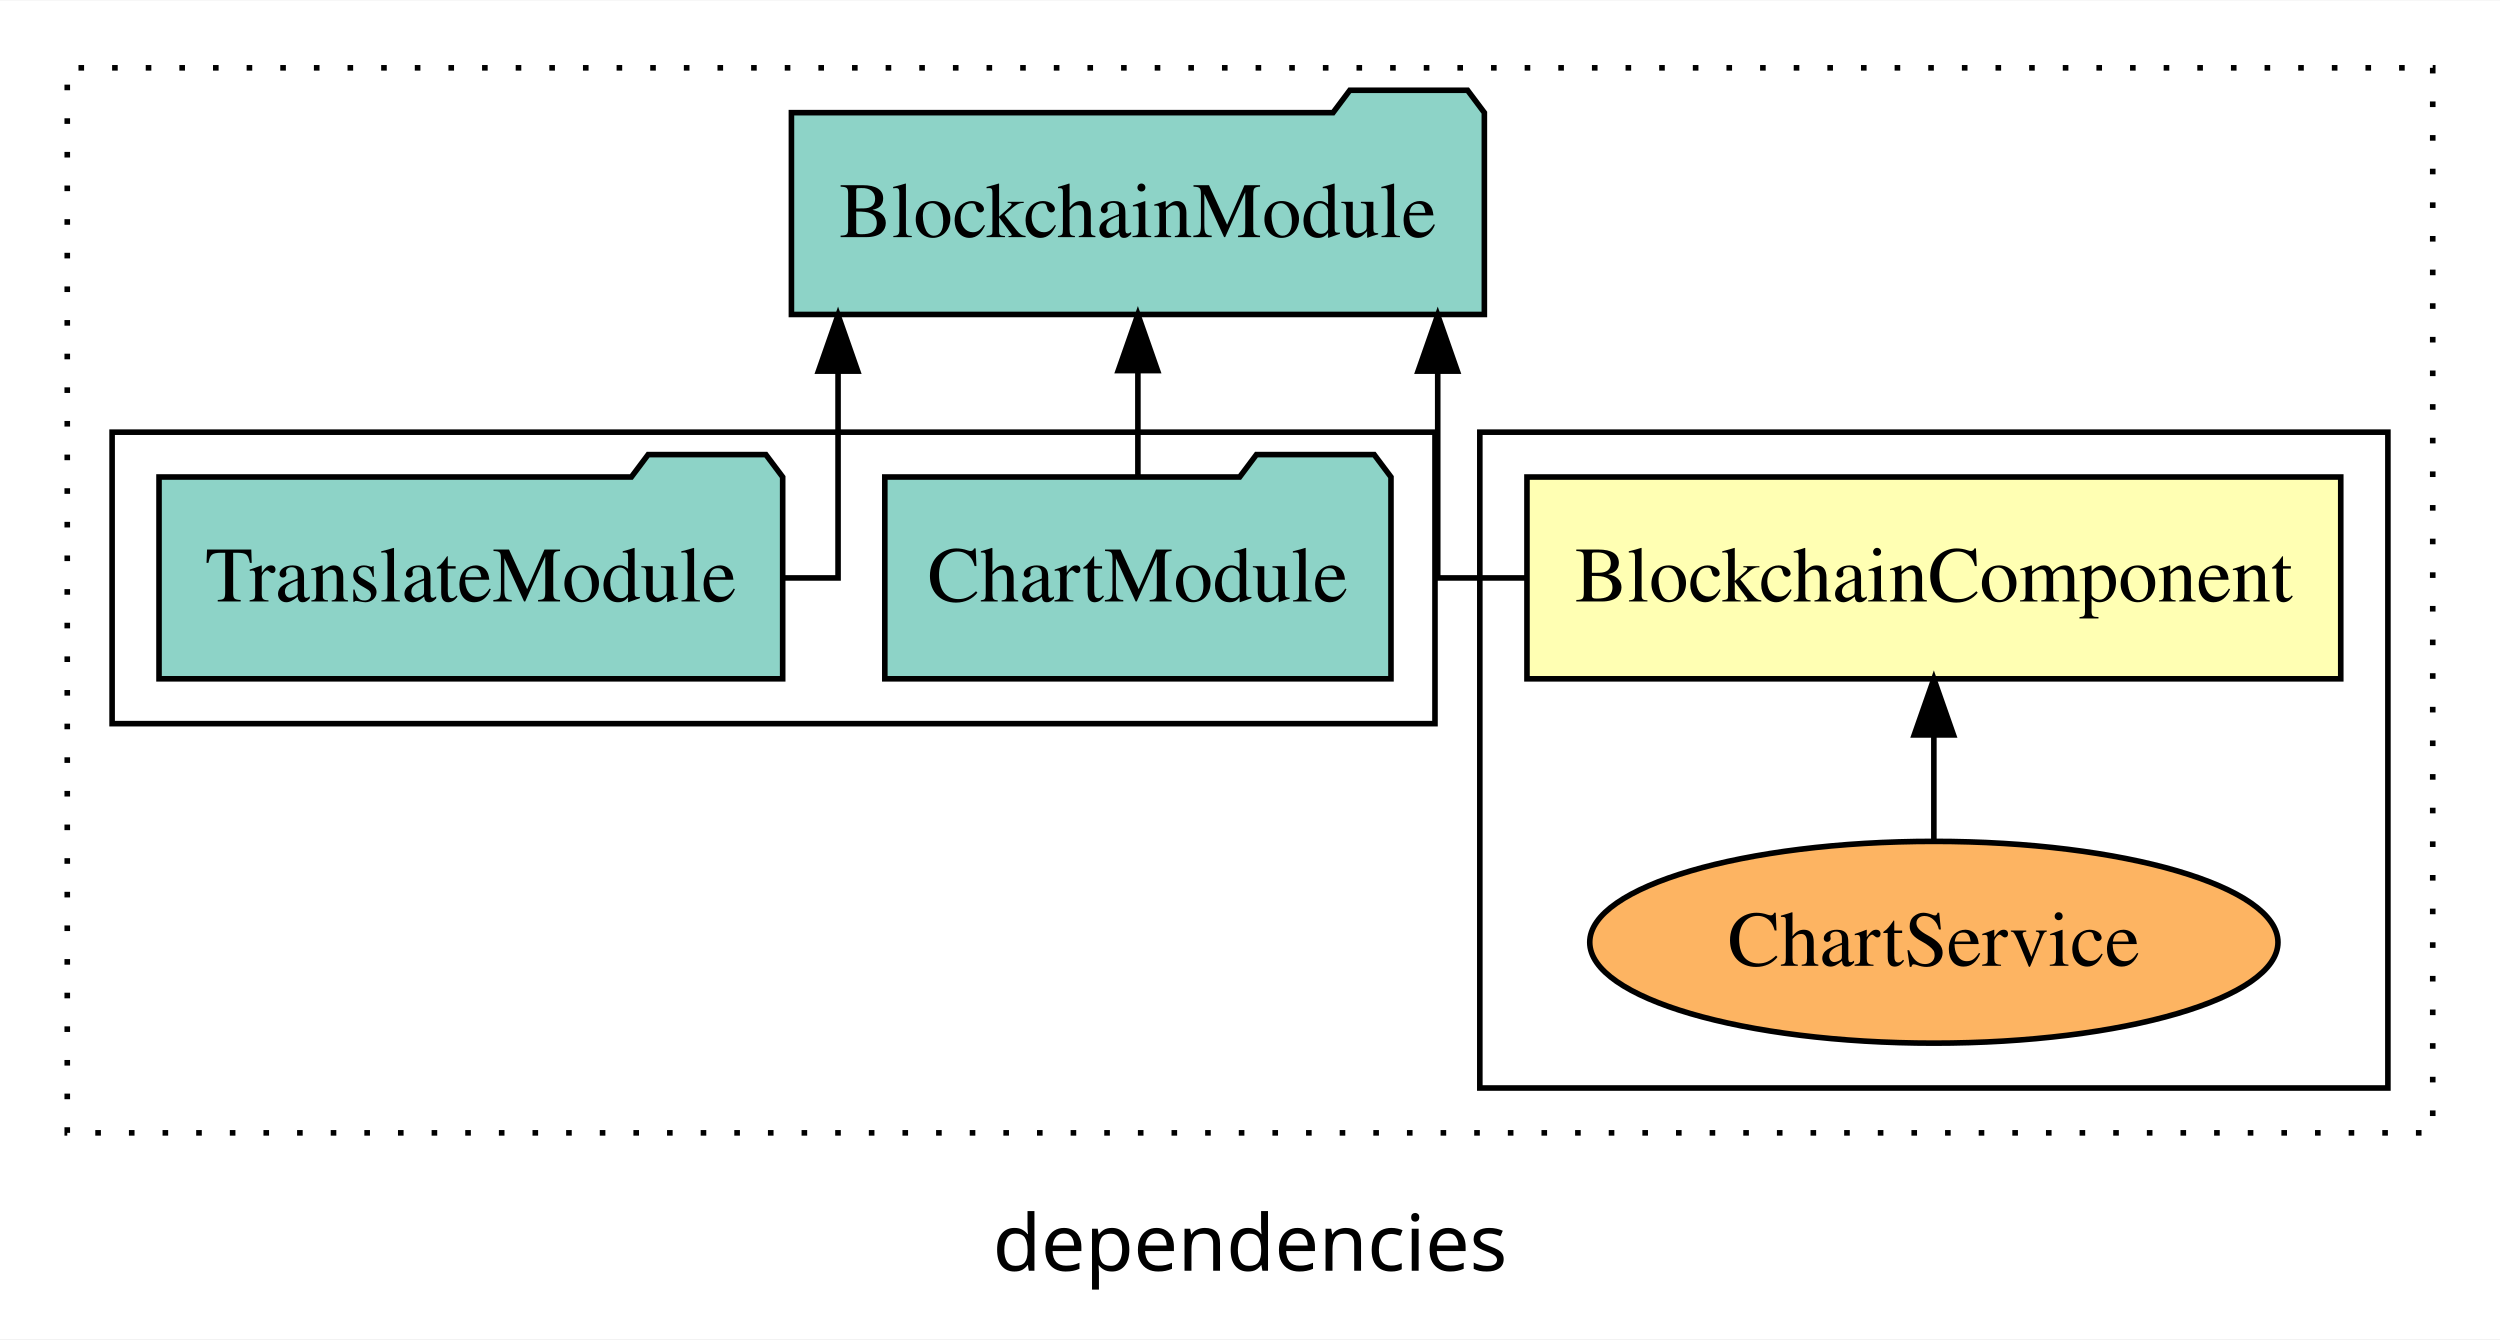
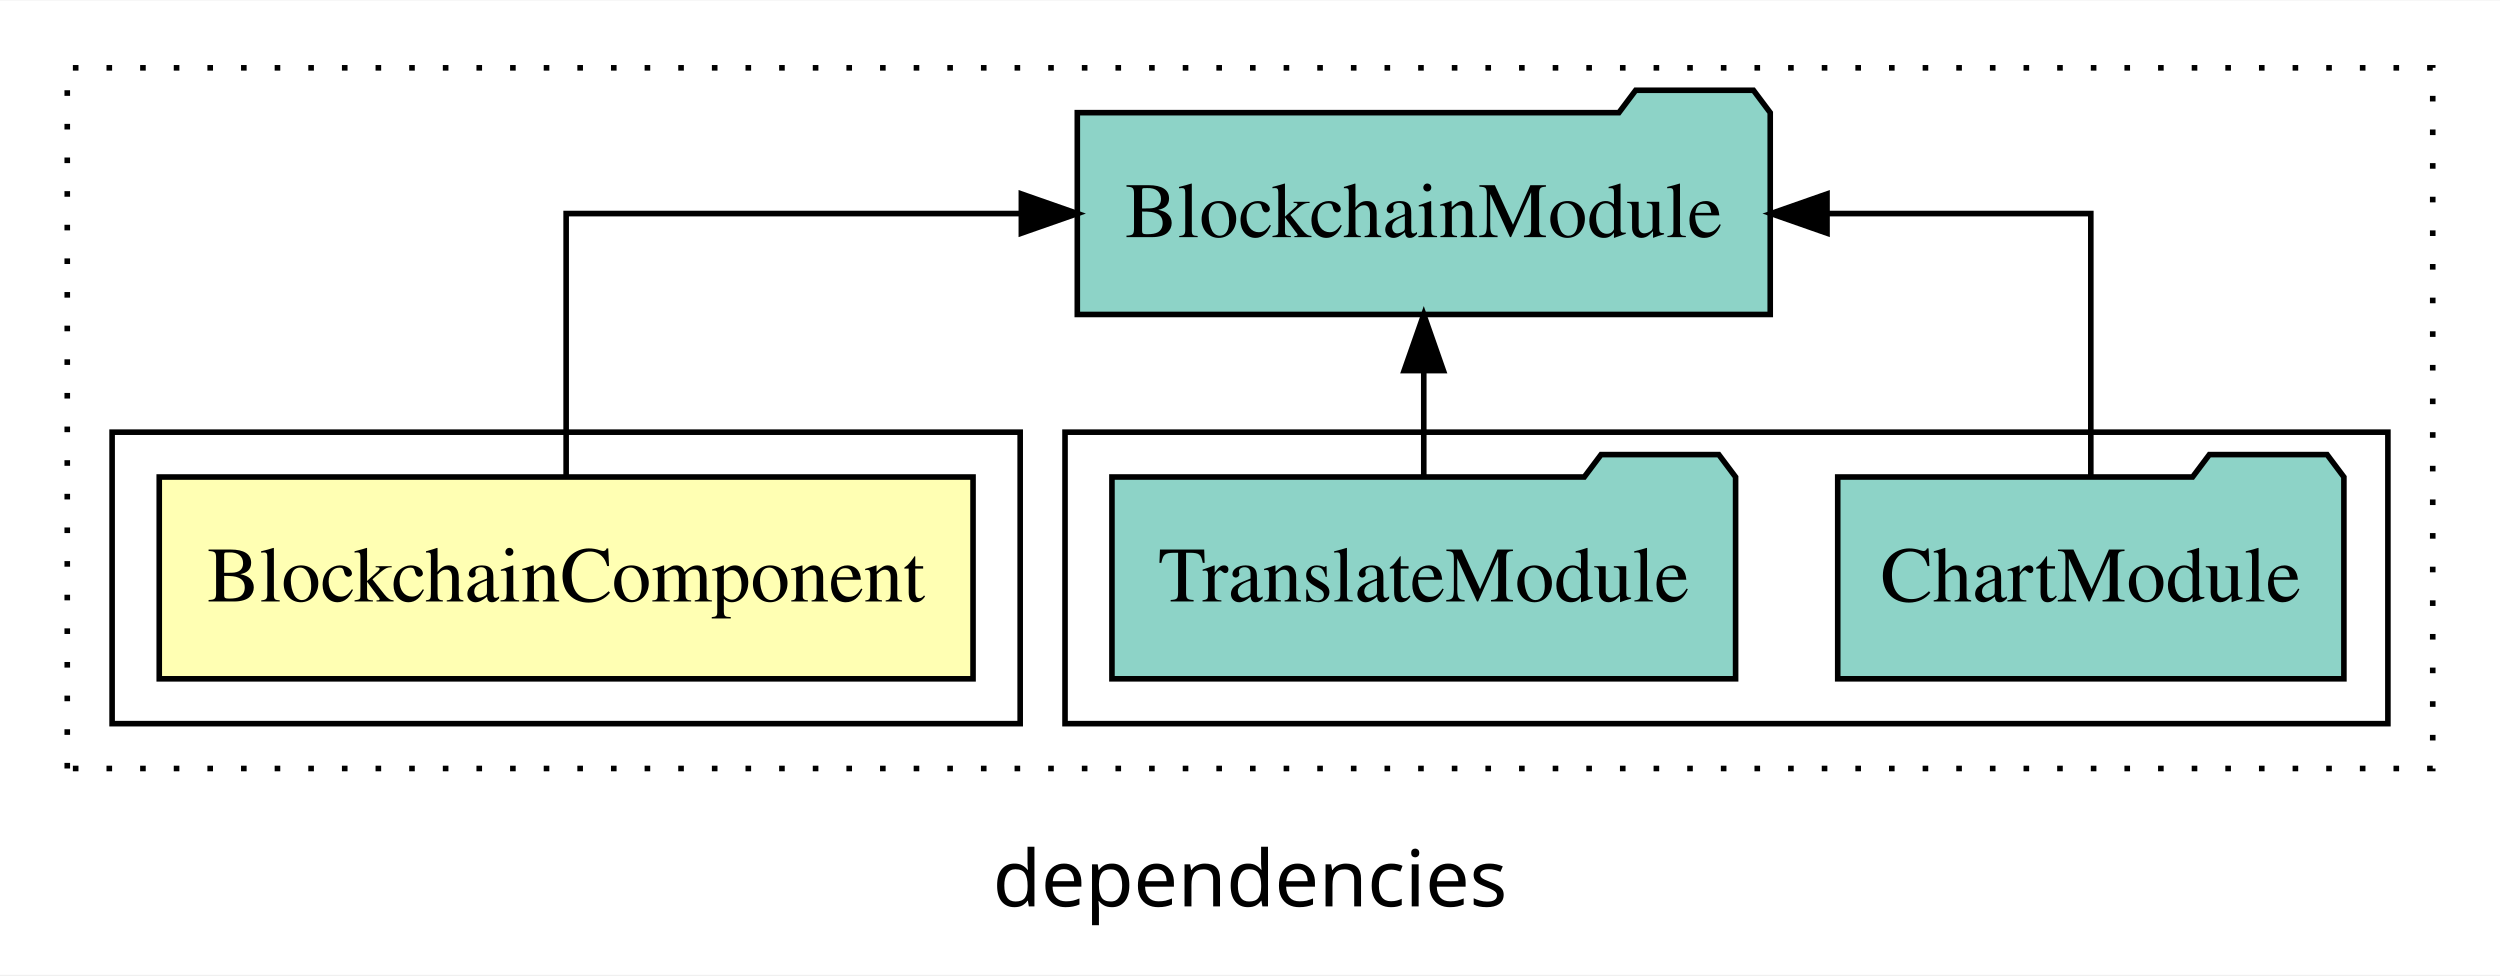
- <svg xmlns="http://www.w3.org/2000/svg" width="446pt" height="239pt" viewBox="0.00 0.00 446.00 238.80">
-   <g id="graph0" class="graph" transform="scale(1 1) rotate(0) translate(4 234.8)">
-     <polygon fill="white" stroke="transparent" points="-4,4 -4,-234.8 442,-234.8 442,4 -4,4" />
+ <svg xmlns="http://www.w3.org/2000/svg" width="446pt" height="174pt" viewBox="0.00 0.00 446.00 173.80">
+   <g id="graph0" class="graph" transform="scale(1 1) rotate(0) translate(4 169.8)">
+     <polygon fill="white" stroke="transparent" points="-4,4 -4,-169.8 442,-169.8 442,4 -4,4" />
    <text text-anchor="middle" x="219" y="-8.2" font-family="sans-serif" font-size="14.00">dependencies</text>
    <g id="clust1" class="cluster">
-       <polygon fill="none" stroke="black" stroke-dasharray="1,5" points="8,-32.8 8,-222.8 430,-222.8 430,-32.8 8,-32.8" />
-     </g>
-     <g id="clust3" class="cluster">
-       <polygon fill="none" stroke="black" points="260,-40.8 260,-157.8 422,-157.8 422,-40.8 260,-40.8" />
+       <polygon fill="none" stroke="black" stroke-dasharray="1,5" points="8,-32.8 8,-157.8 430,-157.8 430,-32.8 8,-32.8" />
    </g>
    <g id="clust4" class="cluster">
-       <polygon fill="none" stroke="black" points="16,-105.8 16,-157.8 252,-157.8 252,-105.8 16,-105.8" />
+       <polygon fill="none" stroke="black" points="186,-40.8 186,-92.8 422,-92.8 422,-40.8 186,-40.8" />
+     </g>
+     <g id="clust2" class="cluster">
+       <polygon fill="none" stroke="black" points="16,-40.8 16,-92.8 178,-92.8 178,-40.8 16,-40.8" />
    </g>
    <g id="node1" class="node">
-       <polygon fill="#ffffb3" stroke="black" points="413.59,-149.8 268.41,-149.8 268.41,-113.8 413.59,-113.8 413.59,-149.8" />
-       <text text-anchor="middle" x="341" y="-127.6" font-family="Times,serif" font-size="14.00">BlockchainComponent</text>
+       <polygon fill="#ffffb3" stroke="black" points="169.59,-84.8 24.41,-84.8 24.41,-48.8 169.59,-48.8 169.59,-84.8" />
+       <text text-anchor="middle" x="97" y="-62.6" font-family="Times,serif" font-size="14.00">BlockchainComponent</text>
    </g>
    <g id="node2" class="node">
-       <polygon fill="#8dd3c7" stroke="black" points="260.81,-214.8 257.81,-218.8 236.81,-218.8 233.81,-214.8 137.19,-214.8 137.19,-178.8 260.81,-178.8 260.81,-214.8" />
-       <text text-anchor="middle" x="199" y="-192.6" font-family="Times,serif" font-size="14.00">BlockchainModule</text>
+       <polygon fill="#8dd3c7" stroke="black" points="311.81,-149.8 308.81,-153.8 287.81,-153.8 284.81,-149.8 188.19,-149.8 188.19,-113.8 311.81,-113.8 311.81,-149.8" />
+       <text text-anchor="middle" x="250" y="-127.6" font-family="Times,serif" font-size="14.00">BlockchainModule</text>
    </g>
    <g id="edge1" class="edge">
-       <path fill="none" stroke="black" d="M268.31,-131.8C258.92,-131.8 252.49,-131.8 252.49,-131.8 252.49,-131.8 252.49,-168.69 252.49,-168.69" />
-       <polygon fill="black" stroke="black" points="248.99,-168.69 252.49,-178.69 255.99,-168.69 248.99,-168.69" />
+       <path fill="none" stroke="black" d="M97,-84.91C97,-104.14 97,-131.8 97,-131.8 97,-131.8 178.21,-131.8 178.21,-131.8" />
+       <polygon fill="black" stroke="black" points="178.21,-135.3 188.21,-131.8 178.21,-128.3 178.21,-135.3" />
    </g>
    <g id="node3" class="node">
-       <ellipse fill="#fdb462" stroke="black" cx="341" cy="-66.8" rx="61.39" ry="18" />
-       <text text-anchor="middle" x="341" y="-62.6" font-family="Times,serif" font-size="14.00">ChartService</text>
+       <polygon fill="#8dd3c7" stroke="black" points="414.15,-84.8 411.15,-88.8 390.15,-88.8 387.15,-84.8 323.85,-84.8 323.85,-48.8 414.15,-48.8 414.15,-84.8" />
+       <text text-anchor="middle" x="369" y="-62.6" font-family="Times,serif" font-size="14.00">ChartModule</text>
    </g>
    <g id="edge2" class="edge">
-       <path fill="none" stroke="black" d="M341,-84.91C341,-84.91 341,-103.79 341,-103.79" />
-       <polygon fill="black" stroke="black" points="337.5,-103.79 341,-113.79 344.5,-103.79 337.5,-103.79" />
+       <path fill="none" stroke="black" d="M369,-84.91C369,-104.14 369,-131.8 369,-131.8 369,-131.8 321.94,-131.8 321.94,-131.8" />
+       <polygon fill="black" stroke="black" points="321.94,-128.3 311.94,-131.8 321.94,-135.3 321.94,-128.3" />
    </g>
    <g id="node4" class="node">
-       <polygon fill="#8dd3c7" stroke="black" points="244.15,-149.8 241.15,-153.8 220.15,-153.8 217.15,-149.8 153.85,-149.8 153.85,-113.8 244.15,-113.8 244.15,-149.8" />
-       <text text-anchor="middle" x="199" y="-127.6" font-family="Times,serif" font-size="14.00">ChartModule</text>
+       <polygon fill="#8dd3c7" stroke="black" points="305.63,-84.8 302.63,-88.8 281.63,-88.8 278.63,-84.8 194.37,-84.8 194.37,-48.8 305.63,-48.8 305.63,-84.8" />
+       <text text-anchor="middle" x="250" y="-62.6" font-family="Times,serif" font-size="14.00">TranslateModule</text>
    </g>
    <g id="edge3" class="edge">
-       <path fill="none" stroke="black" d="M199,-149.91C199,-149.91 199,-168.79 199,-168.79" />
-       <polygon fill="black" stroke="black" points="195.5,-168.79 199,-178.79 202.5,-168.79 195.5,-168.79" />
-     </g>
-     <g id="node5" class="node">
-       <polygon fill="#8dd3c7" stroke="black" points="135.63,-149.8 132.63,-153.8 111.63,-153.8 108.63,-149.8 24.37,-149.8 24.37,-113.8 135.63,-113.8 135.63,-149.8" />
-       <text text-anchor="middle" x="80" y="-127.6" font-family="Times,serif" font-size="14.00">TranslateModule</text>
-     </g>
-     <g id="edge4" class="edge">
-       <path fill="none" stroke="black" d="M135.84,-131.8C141.67,-131.8 145.51,-131.8 145.51,-131.8 145.51,-131.8 145.51,-168.69 145.51,-168.69" />
-       <polygon fill="black" stroke="black" points="142.01,-168.69 145.51,-178.69 149.01,-168.69 142.01,-168.69" />
+       <path fill="none" stroke="black" d="M250,-84.91C250,-84.91 250,-103.79 250,-103.79" />
+       <polygon fill="black" stroke="black" points="246.5,-103.79 250,-113.79 253.5,-103.79 246.5,-103.79" />
    </g>
  </g>
</svg>
